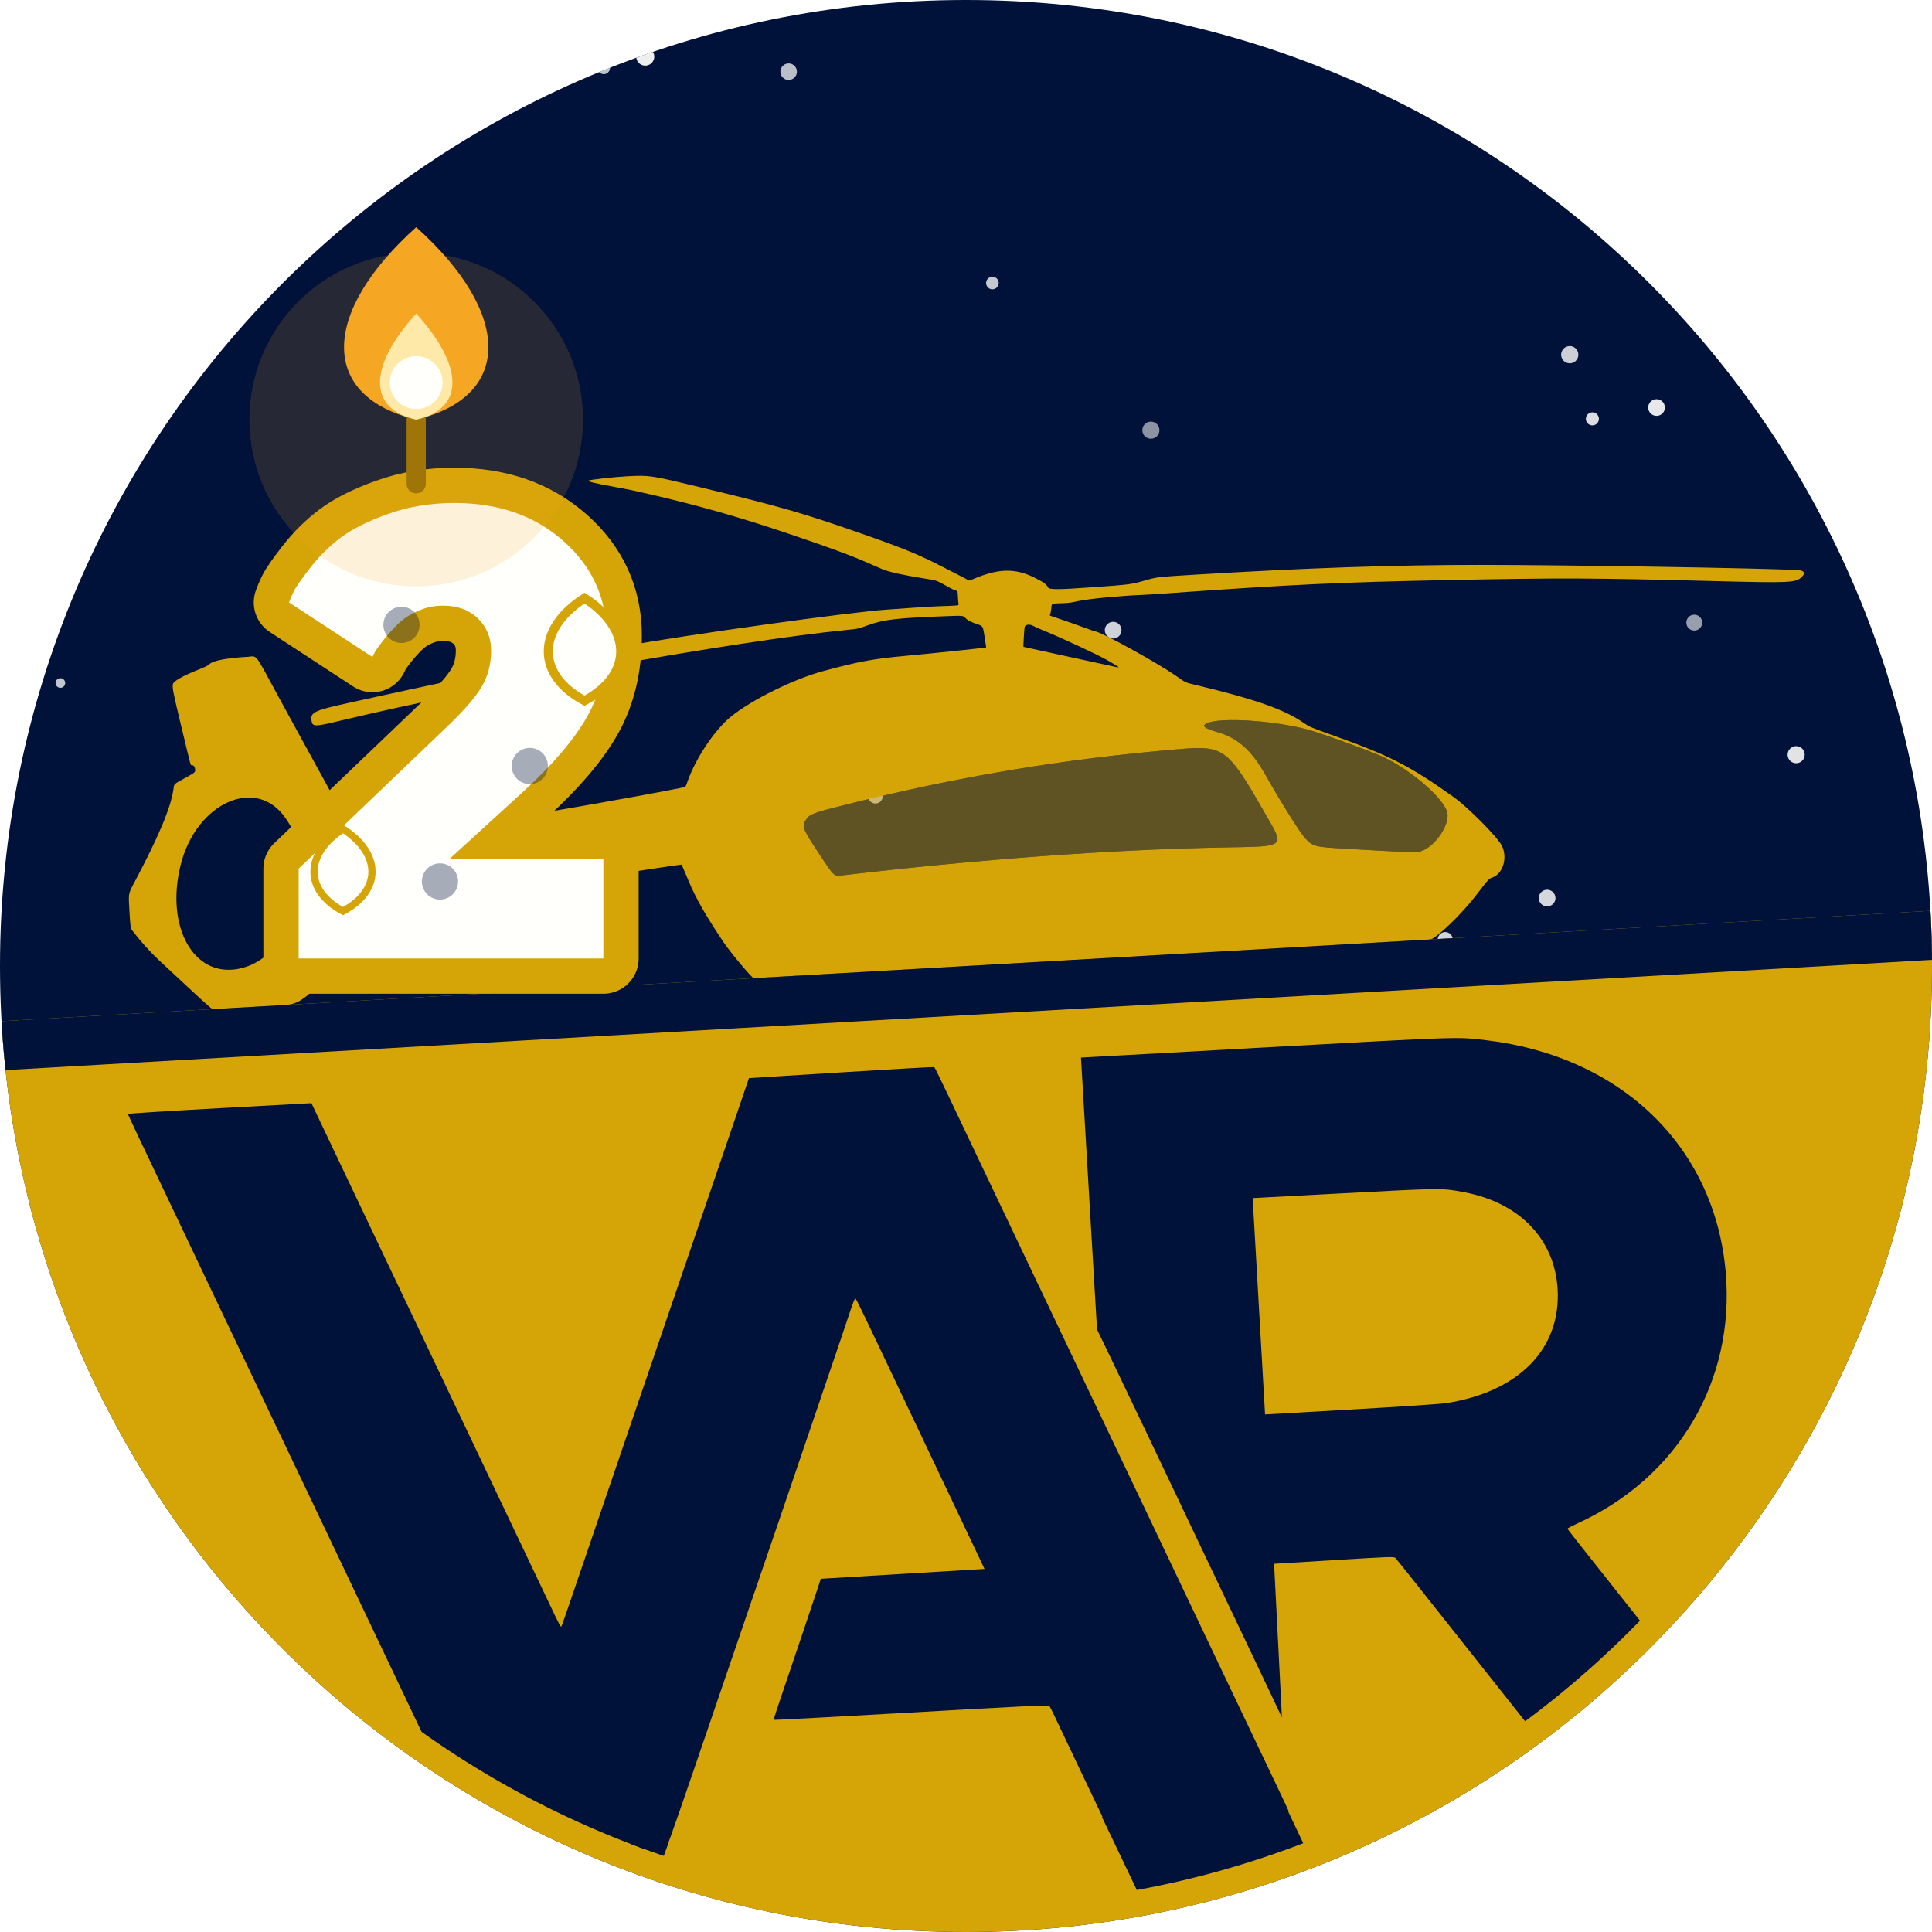
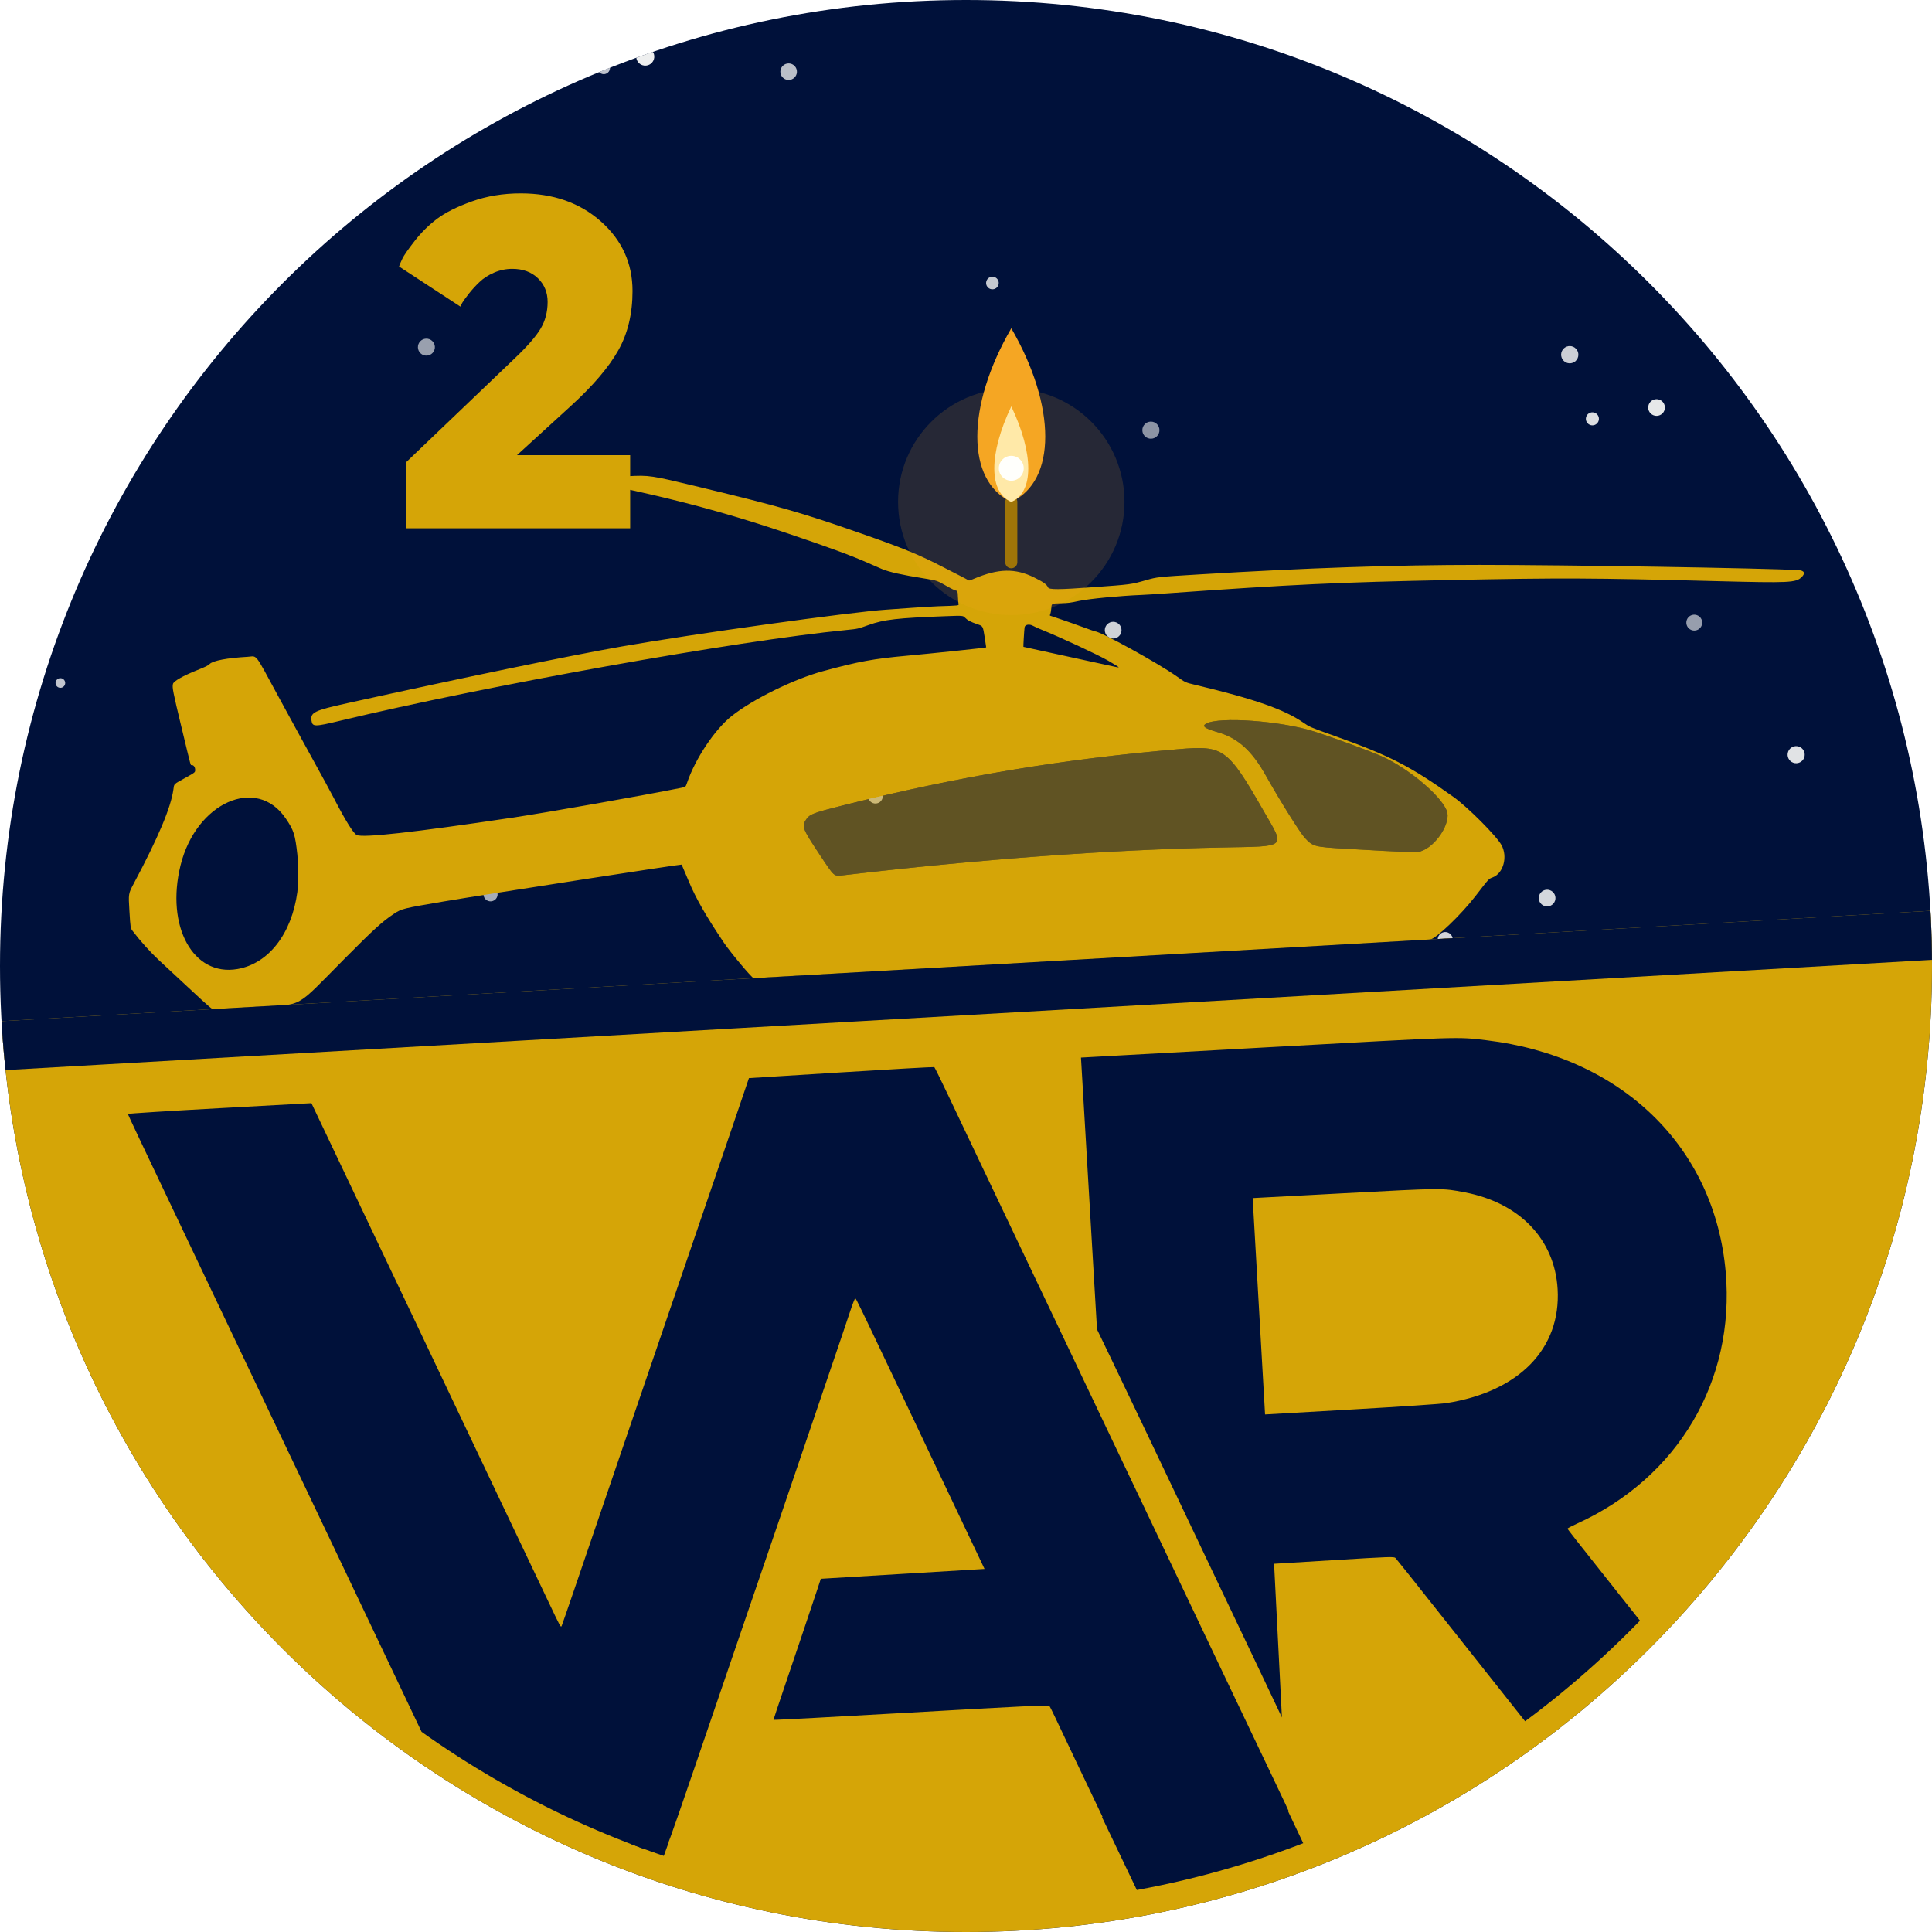
<svg xmlns="http://www.w3.org/2000/svg" viewBox="0 0 512 512" width="512" height="512">
  <defs>
    <clipPath id="j48">
      <circle cx="256" cy="256" r="256" />
    </clipPath>
  </defs>
  <g clip-path="url(#j48)">
    <circle cx="256" cy="256" r="256" fill="#00113A" />
    <defs>
      <clipPath id="o45">
        <rect x="-512" y="-512" width="1536" height="768" transform="rotate(-3.275 256 256)" />
      </clipPath>
    </defs>
    <g clip-path="url(#o45)">
      <g transform="translate(295,167) scale(1.23) rotate(-11)" opacity="0.81">
        <circle r="1.8" fill="#FFFFFC" />
      </g>
      <g transform="translate(521,248) scale(1.31) rotate(-9)" opacity="0.82">
        <circle r="1.8" fill="#FFFFFC" />
      </g>
      <g transform="translate(226,259) scale(1.11) rotate(-10)" opacity="0.67">
        <circle r="1.8" fill="#FFFFFC" />
      </g>
      <g transform="translate(476,200) scale(1.26) rotate(9)" opacity="0.88">
        <circle r="1.8" fill="#FFFFFC" />
      </g>
      <g transform="translate(492,144) scale(1.14) rotate(-19)" opacity="0.57">
        <circle r="1.8" fill="#FFFFFC" />
      </g>
      <g transform="translate(529,273) scale(0.74) rotate(-7)" opacity="0.81">
        <circle r="1.8" fill="#FFFFFC" />
      </g>
      <g transform="translate(263,75) scale(0.93) rotate(8)" opacity="0.77">
        <circle r="1.8" fill="#FFFFFC" />
      </g>
      <g transform="translate(82,13) scale(0.72) rotate(19)" opacity="0.85">
        <circle r="1.8" fill="#FFFFFC" />
      </g>
      <g transform="translate(15,8) scale(1.23) rotate(-25)" opacity="0.71">
        <circle r="1.8" fill="#FFFFFC" />
      </g>
      <g transform="translate(92,37) scale(1.12) rotate(-2)" opacity="0.74">
        <circle r="1.8" fill="#FFFFFC" />
      </g>
      <g transform="translate(305,114) scale(1.26) rotate(-1)" opacity="0.55">
        <circle r="1.8" fill="#FFFFFC" />
      </g>
      <g transform="translate(189,211) scale(0.77) rotate(19)" opacity="0.56">
        <circle r="1.8" fill="#FFFFFC" />
      </g>
      <g transform="translate(379,238) scale(1.25) rotate(18)" opacity="0.91">
        <circle r="1.8" fill="#FFFFFC" />
      </g>
      <g transform="translate(-2,6) scale(1.09) rotate(11)" opacity="0.74">
        <circle r="1.8" fill="#FFFFFC" />
      </g>
      <g transform="translate(503,100) scale(1.01) rotate(6)" opacity="0.85">
        <circle r="1.8" fill="#FFFFFC" />
      </g>
      <g transform="translate(-9,98) scale(1.22) rotate(-9)" opacity="0.59">
        <circle r="1.8" fill="#FFFFFC" />
      </g>
      <g transform="translate(485,75) scale(1.32) rotate(20)" opacity="0.62">
        <circle r="1.8" fill="#FFFFFC" />
      </g>
      <g transform="translate(439,108) scale(1.23) rotate(21)" opacity="0.90">
        <circle r="1.8" fill="#FFFFFC" />
      </g>
      <g transform="translate(449,165) scale(1.17) rotate(-14)" opacity="0.59">
        <circle r="1.8" fill="#FFFFFC" />
      </g>
      <g transform="translate(448,3) scale(0.78) rotate(18)" opacity="0.63">
        <circle r="1.8" fill="#FFFFFC" />
      </g>
      <g transform="translate(16,181) scale(0.71) rotate(-3)" opacity="0.76">
        <circle r="1.8" fill="#FFFFFC" />
      </g>
      <g transform="translate(-16,258) scale(0.97) rotate(21)" opacity="0.88">
        <circle r="1.8" fill="#FFFFFC" />
      </g>
      <g transform="translate(232,211) scale(1.08) rotate(-15)" opacity="0.77">
        <circle r="1.8" fill="#FFFFFC" />
      </g>
      <g transform="translate(165,6) scale(1.28) rotate(-0)" opacity="0.67">
        <circle r="1.8" fill="#FFFFFC" />
      </g>
      <g transform="translate(397,227) scale(0.71) rotate(-25)" opacity="0.89">
        <circle r="1.8" fill="#FFFFFC" />
      </g>
      <g transform="translate(160,18) scale(0.92) rotate(-8)" opacity="0.75">
        <circle r="1.8" fill="#FFFFFC" />
      </g>
      <g transform="translate(130,237) scale(1.04) rotate(17)" opacity="0.65">
        <circle r="1.8" fill="#FFFFFC" />
      </g>
      <g transform="translate(209,19) scale(1.22) rotate(2)" opacity="0.73">
        <circle r="1.8" fill="#FFFFFC" />
      </g>
      <g transform="translate(-16,-13) scale(0.80) rotate(-16)" opacity="0.84">
        <circle r="1.8" fill="#FFFFFC" />
      </g>
      <g transform="translate(149,227) scale(0.71) rotate(-3)" opacity="0.70">
        <circle r="1.8" fill="#FFFFFC" />
      </g>
      <g transform="translate(509,60) scale(1.20) rotate(-11)" opacity="0.71">
        <circle r="1.8" fill="#FFFFFC" />
      </g>
      <g transform="translate(171,15) scale(1.33) rotate(7)" opacity="0.93">
        <circle r="1.8" fill="#FFFFFC" />
      </g>
      <g transform="translate(113,92) scale(1.25) rotate(9)" opacity="0.60">
        <circle r="1.8" fill="#FFFFFC" />
      </g>
      <g transform="translate(416,94) scale(1.27) rotate(-21)" opacity="0.80">
        <circle r="1.8" fill="#FFFFFC" />
      </g>
      <g transform="translate(410,238) scale(1.23) rotate(18)" opacity="0.83">
        <circle r="1.8" fill="#FFFFFC" />
      </g>
      <g transform="translate(383,249) scale(1.11) rotate(-13)" opacity="0.82">
        <circle r="1.8" fill="#FFFFFC" />
      </g>
      <g transform="translate(422,111) scale(0.96) rotate(-20)" opacity="0.86">
        <circle r="1.8" fill="#FFFFFC" />
      </g>
      <g transform="translate(134,224) scale(0.77) rotate(-16)" opacity="0.68">
        <circle r="1.8" fill="#FFFFFC" />
      </g>
      <g transform="translate(441,19) scale(0.85) rotate(15)" opacity="0.93">
        <circle r="1.8" fill="#FFFFFC" />
      </g>
      <g transform="translate(479,252) scale(1.07) rotate(-20)" opacity="0.90">
        <circle r="1.8" fill="#FFFFFC" />
      </g>
+       <g transform="translate(102,50)">
+         <g fill="#D5A507" transform="translate(0.0,90.0)">
+           <path transform="translate(0.00,0) scale(0.125,-0.125)" d="M45.0 140.0 275.0 360.0Q315.0 398.0 330.0 423.0Q345.0 448.0 345.0 480.0Q345.0 510.0 324.5 530.0Q304.0 550.0 270.0 550.0Q250.0 550.0 231.5 542.0Q213.0 534.0 200.5 522.0Q188.0 510.0 178.5 498.0Q169.0 486.0 164.0 478.0L160.0 470.0L30.0 555.0Q32.0 561.0 37.0 571.5Q42.0 582.0 63.0 609.0Q84.0 636.0 110.5 656.0Q137.0 676.0 184.5 693.0Q232.0 710.0 288.0 710.0Q391.0 710.0 458.0 650.5Q525.0 591.0 525.0 503.0Q525.0 431.0 495.0 377.5Q465.0 324.0 395.0 260.0L280.0 155.0H520.0V0.0H45.0Z" />
+         </g>
+       </g>
    </g>
    <defs>
      <clipPath id="f46">
        <rect x="-512" y="256" width="1536" height="1024" transform="rotate(-3.275 256 256)" />
      </clipPath>
    </defs>
    <g clip-path="url(#f46)">
      <g transform="rotate(-3.275 256 256)">
        <g transform="translate(0,256)">
          <rect x="-512" y="0" width="1536" height="1024" fill="#D5A507" />
        </g>
      </g>
    </g>
    <g fill="#D5A507" transform="translate(34.00,126.11) scale(0.444)">
      <path d="M35.7 305.27C27.86 297.99 20 290.67 18.23 289.02C12.94 284.07 7.26 277.76 2.59 271.63C1.3 269.94 1.3 269.94 0.67 259.67C0.04 249.4 0.04 249.4 3.21 243.43C17.85 215.93 25.31 198.26 26.9 187.33C27.45 183.58 26.65 184.36 34.25 180.13C39.92 176.97 39.91 176.98 39.91 175.49C39.91 173.85 39.02 172.61 37.83 172.6C37.11 172.6 37.81 175.22 31.69 149.81C26.64 128.87 26.11 126.2 26.67 124.15C27.12 122.49 32.62 119.37 41.13 115.95C46.53 113.78 47.49 113.3 48.58 112.26C50.67 110.26 58.97 108.69 71.24 107.99C77.19 107.64 74.98 104.81 89.29 131.15C96.15 143.79 105.73 161.29 110.57 170.04C115.41 178.79 120.75 188.62 122.44 191.88C129.48 205.52 134.23 213.21 136.29 214.34C139.72 216.22 170.18 212.83 229.23 204.01C250.02 200.91 306.75 190.88 330.23 186.17C332.66 185.68 332.66 185.68 333.54 183.12C338.5 168.63 350.1 151.3 360.17 143.32C372.8 133.3 397.13 121.34 414.41 116.63C435.84 110.79 444.66 109.17 464.81 107.34C479.81 105.98 511.76 102.62 512.05 102.38C512.08 102.36 511.65 99.49 511.1 96.01C510.1 89.68 510.1 89.68 506.87 88.58C502.65 87.13 501 86.26 499.45 84.67C498.18 83.37 498.18 83.37 487.88 83.75C459.05 84.82 451.08 85.73 441.9 89.01C435.4 91.33 435.45 91.31 428.8 91.97C362.81 98.45 214.12 125.11 126.21 146.21C111.13 149.83 109.91 149.82 109.35 146.09C108.62 141.18 110.96 140.04 130.7 135.68C199.78 120.43 262.82 107.4 294.63 101.81C336.98 94.36 431.41 81.22 452.54 79.84C455.13 79.67 462.05 79.18 467.91 78.75C473.77 78.33 480.74 77.91 483.41 77.82C496.02 77.41 495.76 77.44 495.55 76.49C495.44 76.03 495.28 74.08 495.18 72.17C495.01 68.69 495.01 68.69 493.75 68.38C493.06 68.2 491.24 67.34 489.71 66.47C482.4 62.32 482.87 62.48 475.05 61.23C461.69 59.09 454.17 57.41 449.82 55.59C448.42 55 444.91 53.47 442.02 52.19C431.61 47.57 418.28 42.66 392.8 34.08C364.87 24.67 339.59 17.5 311.76 11.09C299.95 8.37 299.99 8.38 290.21 6.6C279.38 4.63 274.04 3.36 274.55 2.87C275.14 2.3 289.73 0.65 297.88 0.23C311.16 -0.46 311.55 -0.4 341.15 6.74C389.7 18.46 402.15 22.04 437.97 34.58C462.99 43.33 472.02 47.05 486.52 54.55C489.7 56.2 494.13 58.47 496.36 59.59C498.58 60.72 500.74 61.86 501.14 62.13C501.87 62.62 501.89 62.62 504.82 61.38C519.4 55.23 529.43 55.03 540.79 60.69C546.35 63.46 548.17 64.78 548.98 66.6C549.58 67.97 555.31 67.94 575.92 66.45C598.39 64.83 598.39 64.83 607.34 62.29C614.29 60.32 614.14 60.33 639.56 58.79C703.41 54.93 756.26 53.13 806.36 53.13C858.12 53.13 977.54 55.09 996.82 56.26C1000.43 56.48 1001.17 58.14 998.71 60.49C995.29 63.76 991.43 63.94 948.73 62.85C873.08 60.91 856.08 60.83 788.97 62.17C722.22 63.5 694.67 64.8 620.01 70.11C613.86 70.55 607 70.98 604.77 71.07C591.89 71.59 573.5 73.35 567.47 74.64C561.97 75.82 561.32 75.9 556.36 76.04C551.11 76.19 551.11 76.19 550.94 78.75C550.84 80.16 550.57 81.77 550.34 82.33C550.01 83.11 549.99 83.38 550.24 83.47C550.42 83.53 553.42 84.55 556.9 85.72C560.39 86.9 566.25 88.96 569.93 90.32C573.61 91.67 576.74 92.77 576.89 92.77C580.14 92.77 614.7 111.79 625.81 119.69C630.93 123.34 630.93 123.34 636.87 124.75C672.02 133.12 689.95 139.38 701.29 147.24C705.18 149.93 705.18 149.93 720.24 155.31C752.95 166.98 765.35 173.35 790.99 191.66C799.5 197.73 816.67 214.97 819.64 220.42C823.42 227.36 820.75 237.21 814.42 239.63C811.9 240.59 812.26 240.2 804.25 250.61C795.46 262.02 780.6 276.24 776.87 276.82C775.66 277 373.53 299.94 373.25 299.84C371.87 299.33 359.32 284.34 355.46 278.59C344.66 262.51 338.75 252.16 334.39 241.69C332.21 236.45 330.36 232.1 330.28 232.02C329.97 231.71 213.68 249.73 187.97 254.08C164.08 258.12 163.13 258.35 158.5 261.43C151.54 266.06 146.73 270.44 129.11 288.18C98.73 318.77 105.03 315.29 77.25 316.85C63.91 317.61 52.31 318.29 51.48 318.37C49.96 318.52 49.96 318.52 35.7 305.27ZM65.16 294.35C83.73 291.12 97.51 273.39 100.91 248.38C101.38 244.97 101.37 230.17 100.9 226C99.56 213.99 98.8 211.61 94.02 204.55C76.64 178.83 40.43 194.92 31.18 232.47C22.2 268.91 38.7 298.96 65.16 294.35ZM426.51 238.42C508.82 228.76 585.47 223.14 652.64 221.81C692.24 221.03 690.56 222.48 677.71 200.11C656.08 162.43 653.86 160.82 626.75 163.14C557.73 169.02 495.94 179.34 427.86 196.36C408.78 201.13 406.7 201.91 404.56 205.13C401.84 209.25 402.31 210.47 412.79 226.27C421.54 239.45 421.09 239.05 426.51 238.42ZM771.34 224.12C780.47 221.3 789.76 206.88 786.96 199.86C783.31 190.7 764.16 174.62 748.38 167.48C741.64 164.43 718.63 155.97 707.64 152.51C687.74 146.23 651.12 143.59 643.34 147.88C640.63 149.37 642.43 150.74 649.96 152.91C662.3 156.47 670.56 163.87 679.03 178.98C687.23 193.6 699.29 212.89 702.16 215.99C707.1 221.32 707.66 221.47 727.59 222.62C764.71 224.76 768.81 224.9 771.34 224.12ZM591.15 114.24C591.15 114.08 588 112.11 584.82 110.28C578.3 106.55 556.35 96.34 545.07 91.8C543.08 91 540.82 89.97 540.03 89.52C537.82 88.26 535.19 88.74 534.96 90.44C534.72 92.22 534.14 101.92 534.27 102.04C534.33 102.09 541.55 103.67 550.3 105.55C559.05 107.43 571.61 110.17 578.21 111.63C589.8 114.19 591.15 114.47 591.15 114.24Z" fill-rule="evenodd" />
      <path d="M426.51 238.42C508.82 228.76 585.47 223.14 652.64 221.81C692.24 221.03 690.56 222.48 677.71 200.11C656.08 162.43 653.86 160.82 626.75 163.14C557.73 169.02 495.94 179.34 427.86 196.36C408.78 201.13 406.7 201.91 404.56 205.13C401.84 209.25 402.31 210.47 412.79 226.27C421.54 239.45 421.09 239.05 426.51 238.42ZM771.34 224.12C780.47 221.3 789.76 206.88 786.96 199.86C783.31 190.7 764.16 174.62 748.38 167.48C741.64 164.43 718.63 155.97 707.64 152.51C687.74 146.23 651.12 143.59 643.34 147.88C640.63 149.37 642.43 150.74 649.96 152.91C662.3 156.47 670.56 163.87 679.03 178.98C687.23 193.6 699.29 212.89 702.16 215.99C707.1 221.32 707.66 221.47 727.59 222.62C764.71 224.76 768.81 224.9 771.34 224.12Z" opacity="0.45" />
    </g>
    <g transform="translate(256,256) rotate(-3.275)">
      <rect x="-614.4" y="0" width="1228.8" height="13" fill="#00113A" />
    </g>
-     <g transform="translate(120,254)">
-       <g stroke="#D5A507" stroke-linejoin="round" stroke-width="110.0" fill="#D5A507" transform="translate(-48.5,0.0)">
-         <path transform="translate(0.00,0) scale(0.17,-0.17)" d="M45.0 140.0 275.0 360.0Q315.0 398.0 330.0 423.0Q345.0 448.0 345.0 480.0Q345.0 510.0 324.5 530.0Q304.0 550.0 270.0 550.0Q250.0 550.0 231.5 542.0Q213.0 534.0 200.5 522.0Q188.0 510.0 178.5 498.0Q169.0 486.0 164.0 478.0L160.0 470.0L30.0 555.0Q32.0 561.0 37.0 571.5Q42.0 582.0 63.0 609.0Q84.0 636.0 110.5 656.0Q137.0 676.0 184.5 693.0Q232.0 710.0 288.0 710.0Q391.0 710.0 458.0 650.5Q525.0 591.0 525.0 503.0Q525.0 431.0 495.0 377.5Q465.0 324.0 395.0 260.0L280.0 155.0H520.0V0.0H45.0Z" />
-       </g>
-       <g fill="#FFFFFC" transform="translate(-48.5,0.0)">
-         <path transform="translate(0.00,0) scale(0.17,-0.17)" d="M45.0 140.0 275.0 360.0Q315.0 398.0 330.0 423.0Q345.0 448.0 345.0 480.0Q345.0 510.0 324.5 530.0Q304.0 550.0 270.0 550.0Q250.0 550.0 231.5 542.0Q213.0 534.0 200.5 522.0Q188.0 510.0 178.5 498.0Q169.0 486.0 164.0 478.0L160.0 470.0L30.0 555.0Q32.0 561.0 37.0 571.5Q42.0 582.0 63.0 609.0Q84.0 636.0 110.5 656.0Q137.0 676.0 184.5 693.0Q232.0 710.0 288.0 710.0Q391.0 710.0 458.0 650.5Q525.0 591.0 525.0 503.0Q525.0 431.0 495.0 377.5Q465.0 324.0 395.0 260.0L280.0 155.0H520.0V0.0H45.0Z" />
-       </g>
-       <circle cx="-13.6" cy="-88.4" r="4.8" fill="#00113A" opacity=".35" />
-       <circle cx="20.4" cy="-51.0" r="4.8" fill="#00113A" opacity=".35" />
-       <circle cx="-3.4" cy="-20.4" r="4.8" fill="#00113A" opacity=".35" />
-       <line x1="-9.7" y1="-125.8" x2="-9.7" y2="-142.8" stroke="#8F6C04" stroke-width="5.1" stroke-linecap="round" />
-       <g transform="translate(34.9,-95.5)">
-         <path d="M0,0 C12.8,8.2 12.8,20.4 0,27.2 C-12.8,20.4 -12.8,8.2 0,0Z" fill="#FFFFFC" stroke="#D5A507" stroke-width="2.4" />
-       </g>
-       <g transform="translate(-29.1,-34.3) scale(.8)">
-         <path d="M0,0 C12.8,8.2 12.8,20.4 0,27.2 C-12.8,20.4 -12.8,8.2 0,0Z" fill="#FFFFFC" stroke="#D5A507" stroke-width="2.4" />
-       </g>
-       <g transform="translate(-9.7,-142.8)">
-         <circle r="44.2" fill="#F5A623" opacity=".16" />
-         <path d="M0,-51.0 C25.5,-28.1 25.5,-6.1 0,0 C-25.5,-6.1 -25.5,-28.1 0,-51.0Z" fill="#F5A623" />
-         <path d="M0,-28.1 C12.8,-14.0 12.8,-2.8 0,0 C-12.8,-2.8 -12.8,-14.0 0,-28.1Z" fill="#FFE9A8" />
-         <circle cy="-9.8" r="7.0" fill="#FFFFFC" />
+     <g transform="translate(268,149)">
+       <line x1="0" y1="0" x2="0" y2="-16" stroke="#8F6C04" stroke-width="3.2" stroke-linecap="round" />
+       <g transform="translate(0,-16)">
+         <circle r="30" fill="#F5A623" opacity=".16" />
+         <path d="M0,-46.0 C12.0,-25.3 12.0,-5.5 0,0 C-12.0,-5.5 -12.0,-25.3 0,-46.0Z" fill="#F5A623" />
+         <path d="M0,-25.3 C6.0,-12.7 6.0,-2.5 0,0 C-6.0,-2.5 -6.0,-12.7 0,-25.3Z" fill="#FFE9A8" />
+         <circle cy="-8.9" r="3.3" fill="#FFFFFC" />
      </g>
    </g>
    <g transform="rotate(-3.275 256 256)">
      <defs>
        <clipPath id="wc47">
          <circle cx="256" cy="256" r="249.00" />
        </clipPath>
      </defs>
      <g clip-path="url(#wc47)">
        <g fill="#00113A" transform="translate(32.03,282.00) scale(0.42394)">
          <path d="M195.1 478.09C193.93 477.63 193.3 476.14 173.69 427.85C169.31 417.07 161.96 399.04 157.36 387.77C144.85 357.16 130.53 321.99 124.7 307.6C121.86 300.58 116.25 286.82 112.24 277.02C99.77 246.52 89.4 221.12 84.01 207.84C76.29 188.85 63.1 156.48 36.82 92.04C5.35 14.87 0 1.67 0 1.08C0 0.81 25.85 0.66 57.45 0.74L114.9 0.89L119.73 12.77C122.38 19.3 128.74 34.93 133.87 47.51C145.14 75.16 159.52 110.48 170.14 136.58C174.45 147.19 182.06 165.9 187.05 178.15C196.26 200.76 206.8 226.67 220.74 260.99C224.99 271.44 230.49 284.93 232.96 290.97C235.43 297.02 240.44 309.31 244.09 318.29C251.9 337.51 251.75 337.2 252.42 336.01C252.69 335.53 256.69 325.8 261.33 314.39C269.84 293.41 277.55 274.47 295.12 231.29C300.44 218.23 308.05 199.52 312.04 189.73C318.74 173.26 325.93 155.59 346.48 105.11C350.8 94.49 358.42 75.79 363.41 63.54C368.4 51.29 376.16 32.19 380.66 21.08L388.83 0.89L446.64 0.59C478.44 0.43 504.66 0.45 504.91 0.64C505.16 0.82 508.67 9.11 512.7 19.04C516.73 28.98 524.11 47.13 529.11 59.38C541.84 90.6 555.55 124.24 565.9 149.64C570.75 161.56 578.1 179.6 582.23 189.73C586.36 199.85 593.99 218.56 599.17 231.29C604.36 244.03 612.91 265.01 618.18 277.91C633.59 315.68 644.01 341.24 650.83 358.08C654.35 366.73 659.95 380.49 663.29 388.66C666.63 396.82 673.22 412.99 677.95 424.58C682.68 436.18 689.46 452.8 693.03 461.52C696.6 470.24 699.52 477.52 699.52 477.7C699.52 477.88 673.66 478.03 642.04 478.03L584.56 478.03L581.68 471.05C577.2 460.19 560.23 418.53 557.18 410.93C555.68 407.17 554.19 403.76 553.87 403.36C553.42 402.77 535.39 402.61 467.27 402.61C419.95 402.61 381.24 402.46 381.24 402.26C381.24 402.07 384.56 393.72 388.61 383.71C396.8 363.5 408.21 335.11 412.82 323.49L415.81 315.92L467.08 315.77L518.34 315.62L513.87 304.63C511.41 298.59 505.44 283.89 500.59 271.97C495.75 260.05 487.88 240.68 483.1 228.92C478.32 217.16 470.83 198.72 466.45 187.95C450.59 148.87 447.82 142.25 447.34 142.09C447.07 142 445.2 146.13 443.18 151.28C441.16 156.42 434.67 172.52 428.75 187.05C422.83 201.59 414.81 221.36 410.93 231C407.04 240.63 399.56 259.07 394.3 271.97C376.24 316.27 366.82 339.41 358.64 359.56C345.14 392.83 338.8 408.42 330.37 429.04C311.03 476.38 310.36 477.95 309.1 478.28C307.23 478.79 196.4 478.6 195.1 478.09ZM881.95 474.91C879.81 472 876.03 466.65 856.48 438.84C852.23 432.79 840.49 416.09 830.38 401.72C820.26 387.35 807.21 368.78 801.36 360.45C784.84 336.91 776.14 324.62 775.21 323.48C774.4 322.5 772.01 322.45 736.79 322.59L699.23 322.74L698.93 370.83L698.63 418.92L690.21 398.15C685.57 386.72 677.74 367.49 672.81 355.4C667.87 343.32 660.52 325.28 656.47 315.32C652.42 305.36 644.8 286.65 639.54 273.75C634.28 260.85 625.94 240.41 621.01 228.33C616.08 216.24 608.68 198.2 604.57 188.24L597.09 170.13L596.94 85.03L596.79 -0.07L711.55 0.16C835.48 0.41 832.04 0.32 850.36 3.58C934.1 18.49 989.12 78.21 991.5 156.77C993.56 225.09 954.38 283.51 889.7 308.51C886.35 309.81 883.62 311.05 883.61 311.28C883.61 311.67 888.25 318.33 910.61 350.06C915.44 356.92 922.68 367.21 926.69 372.92C930.71 378.64 938.14 389.19 943.21 396.38C948.28 403.56 955.61 413.98 959.5 419.54C963.39 425.09 972.96 438.72 980.78 449.82C999.57 476.5 1000 477.12 1000 477.61C1000 477.84 973.95 478.03 942.12 478.03C884.24 478.03 884.24 478.03 881.95 474.91ZM812.44 228.62C858.16 224.16 885.99 198.77 885.99 161.52C885.99 130.34 865.44 106.28 831.53 97.74C817.42 94.19 818.24 94.23 756.09 93.98L698.93 93.75L698.93 161.48L698.93 229.22L752.61 229.22C784.27 229.22 808.81 228.97 812.44 228.62Z" fill-rule="evenodd" />
          <path d="M192.83 474.62 L311.60 474.62 L252.04 614.97 L252.04 614.97 ZM582.75 474.62 L697.88 474.62 L780.63 678.62 L666.26 678.62 ZM887.32 474.62 L997.18 474.62 L1138.70 678.62 L1067.96 678.62 Z" />
        </g>
      </g>
    </g>
  </g>
</svg>
